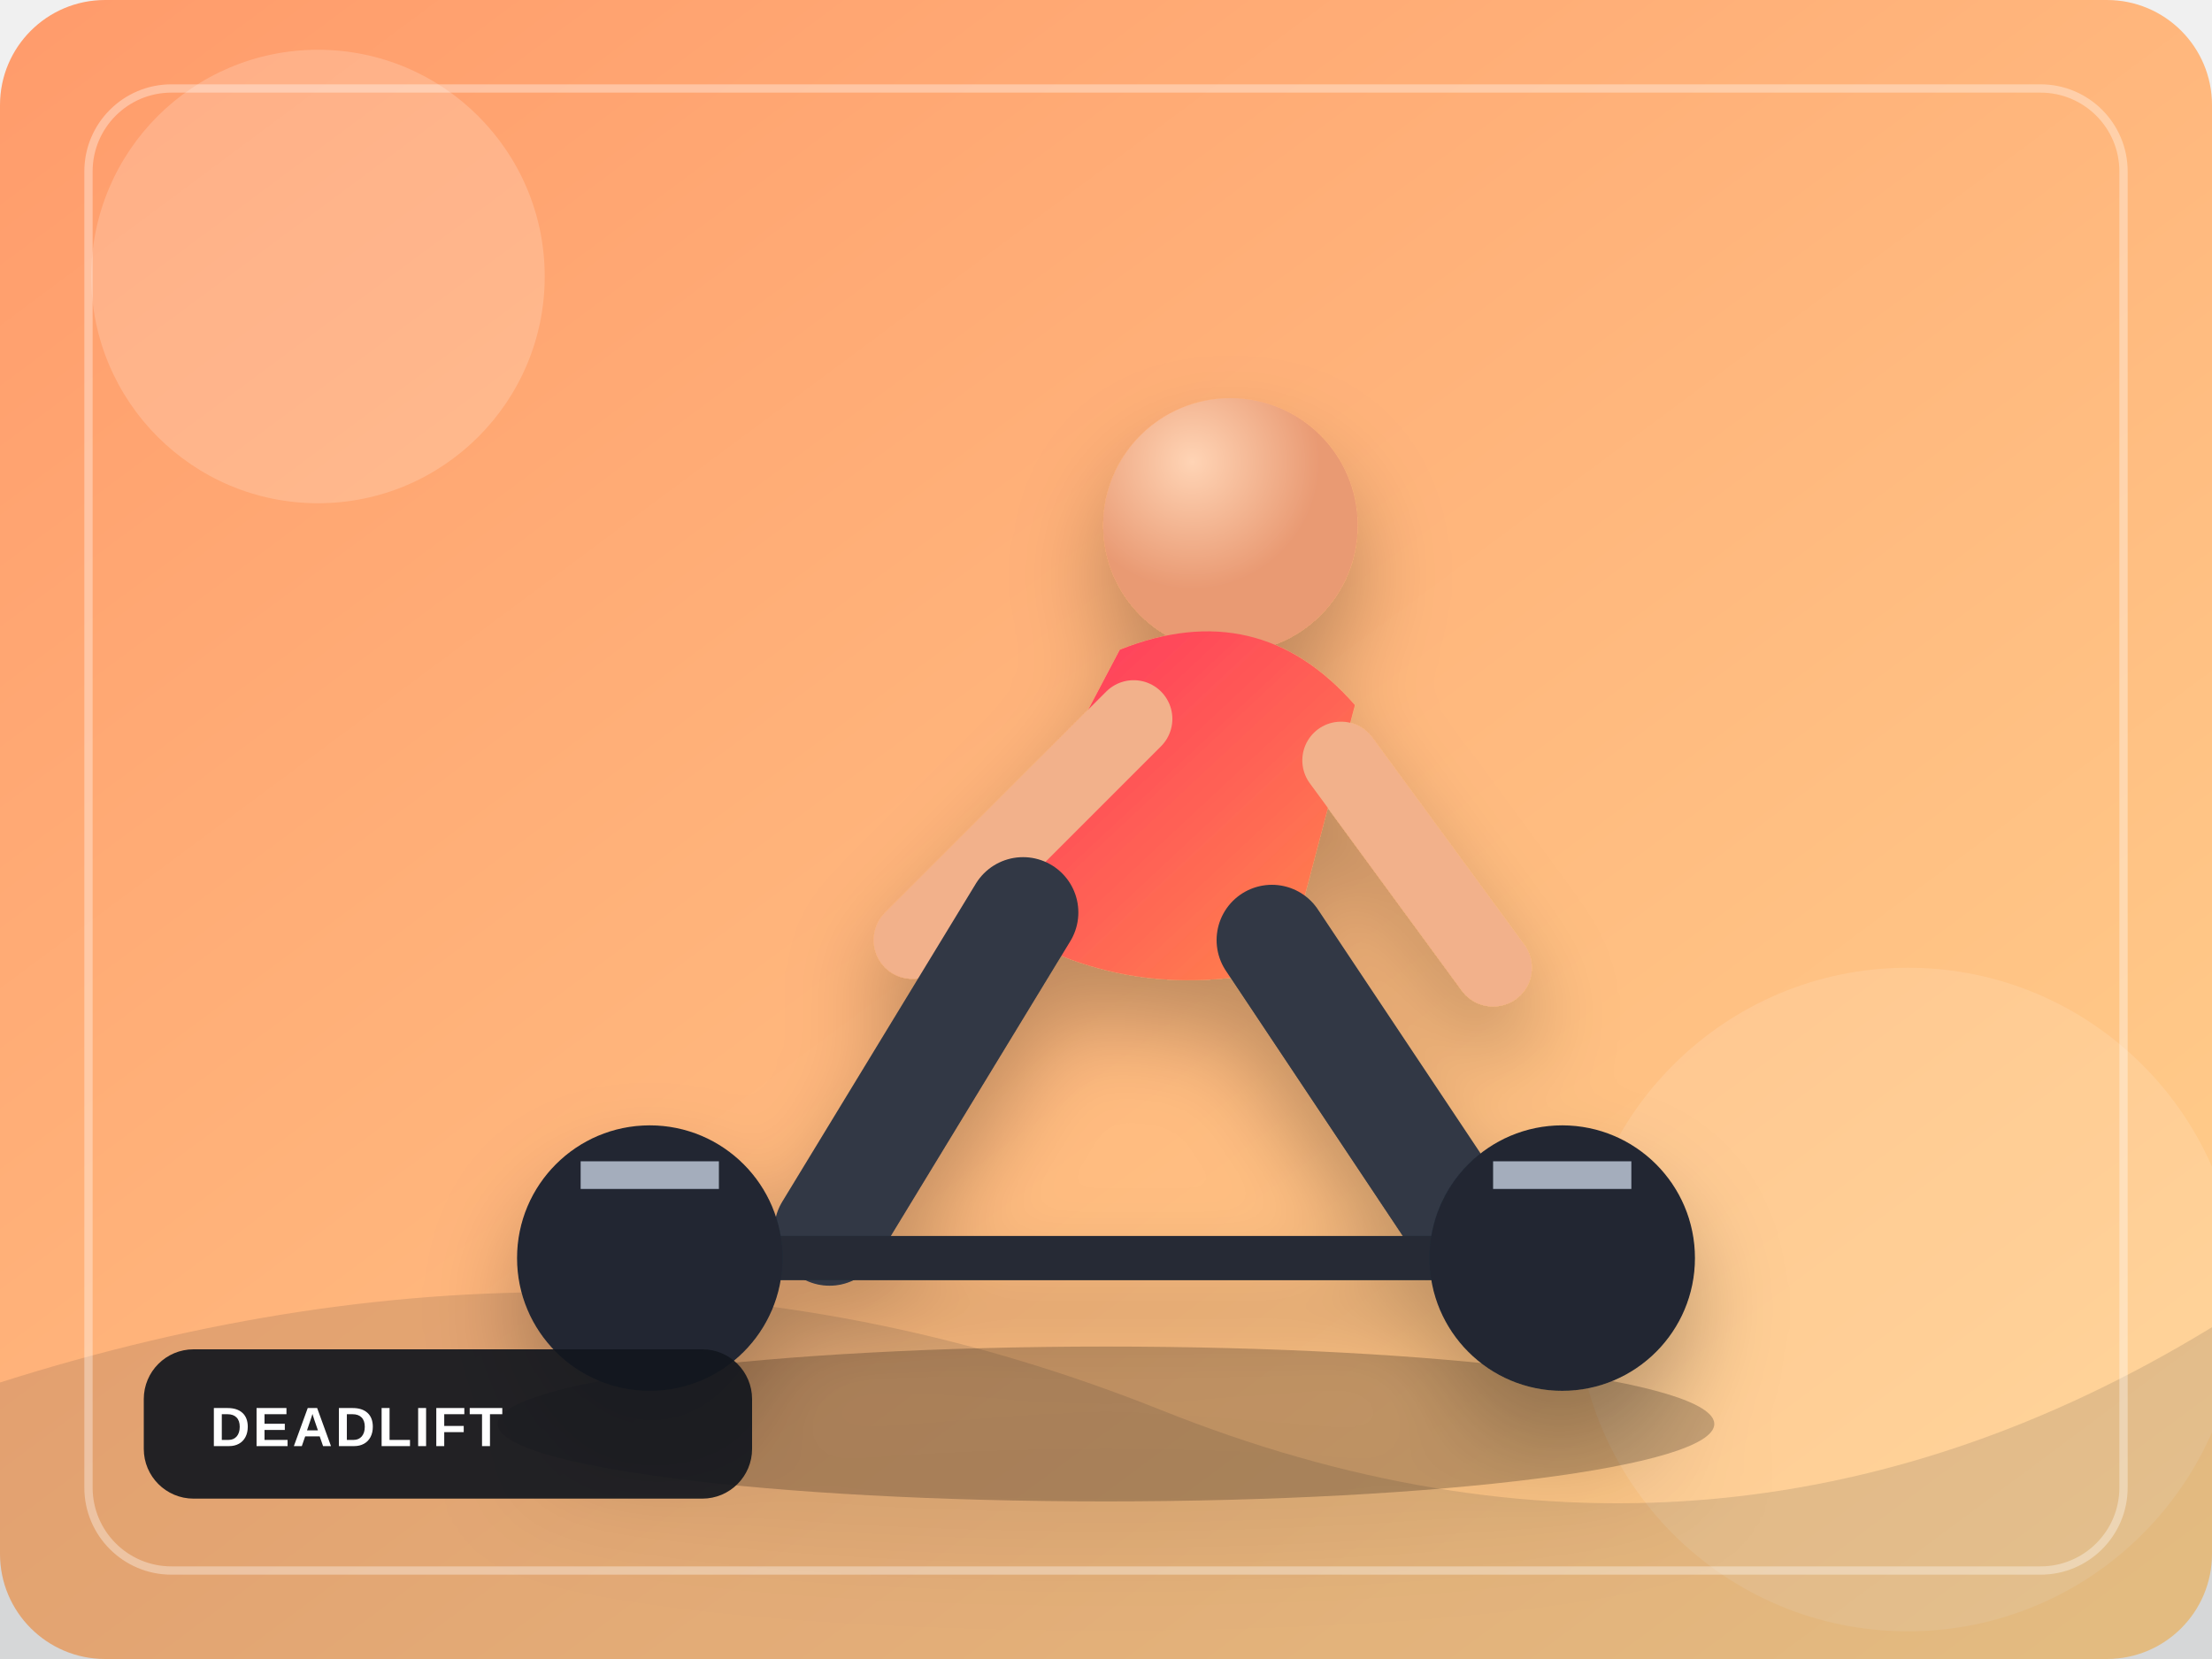
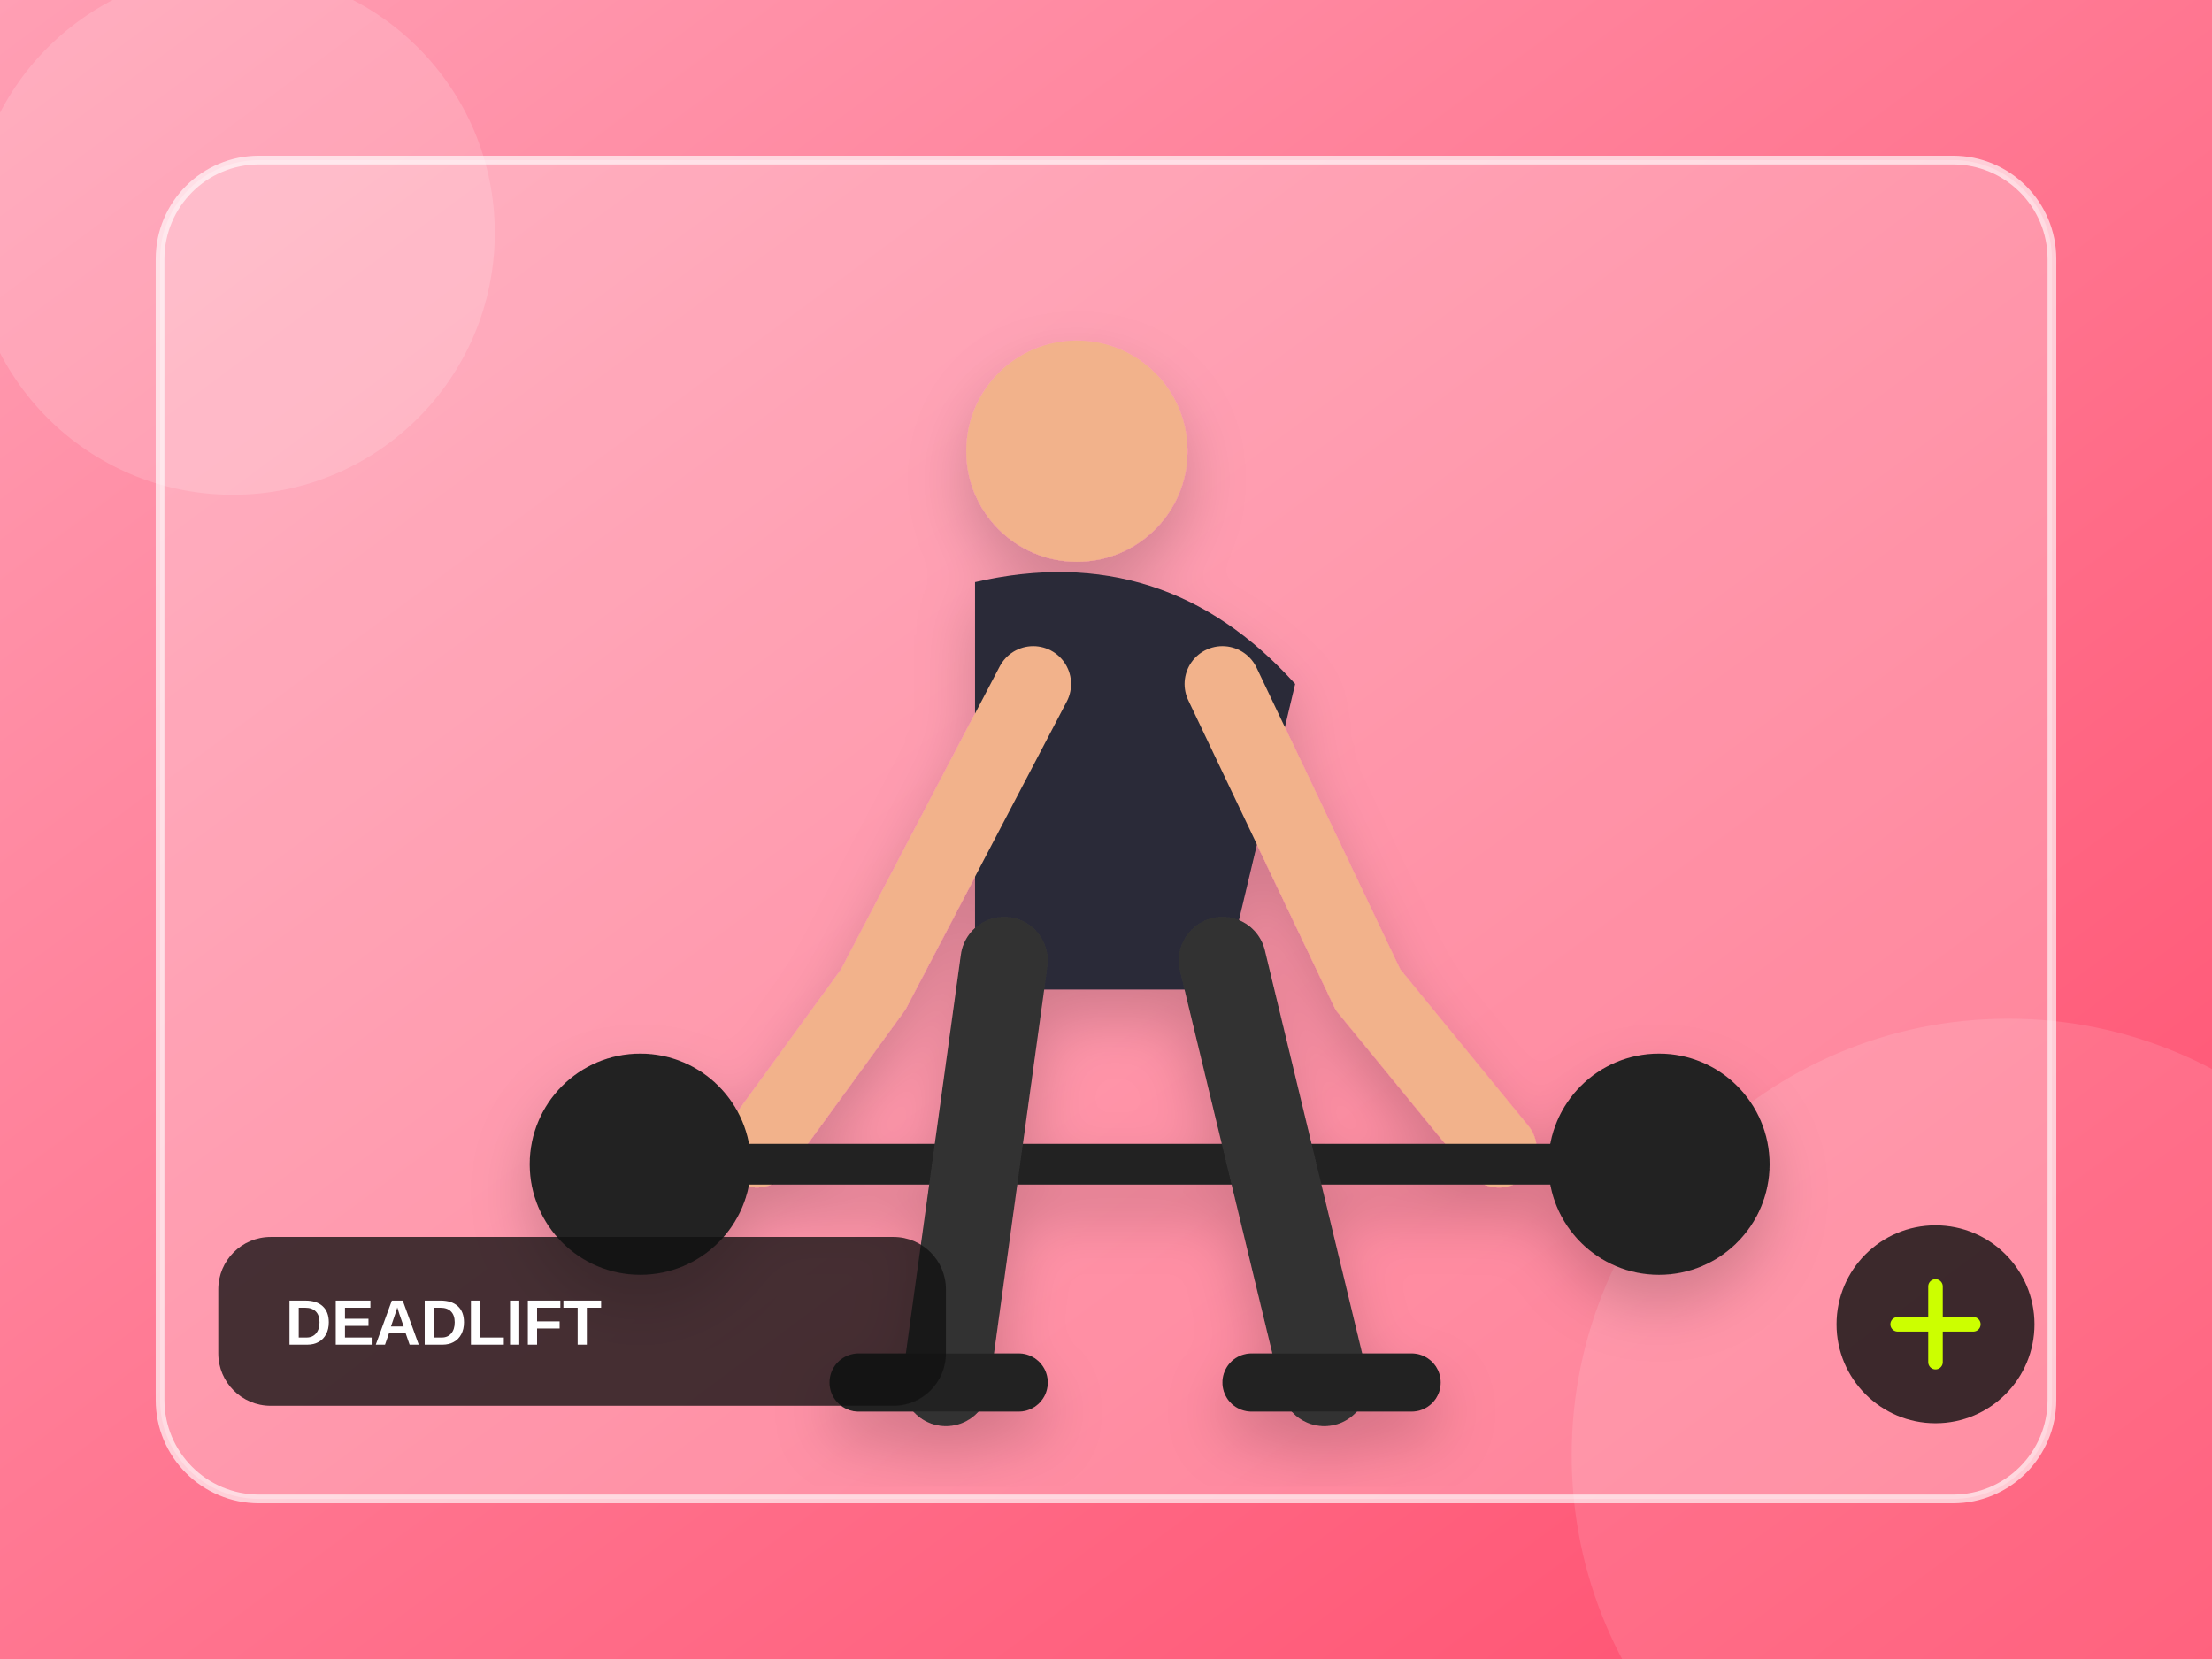
- <svg xmlns="http://www.w3.org/2000/svg" viewBox="0 0 800 600" role="img" aria-label="DEADLIFT 3D animated illustration">
+ <svg xmlns="http://www.w3.org/2000/svg" viewBox="0 0 760 570">
  <defs>
-     <linearGradient id="bg" x1="0" y1="0" x2="1" y2="1">
-       <stop stop-color="#ff9b6b" />
-       <stop offset="1" stop-color="#ffd28e" />
+     <linearGradient id="g" x1="0" y1="0" x2="1" y2="1">
+       <stop offset="0" stop-color="#ff9fb4" />
+       <stop offset="1" stop-color="#ff4d6d" />
    </linearGradient>
-     <linearGradient id="shirt" x1="0" y1="0" x2="1" y2="1">
-       <stop stop-color="#ff315f" />
-       <stop offset="1" stop-color="#ff8a4c" />
-     </linearGradient>
-     <radialGradient id="skin" cx="35%" cy="25%">
-       <stop stop-color="#ffd4b5" />
-       <stop offset="1" stop-color="#e99a73" />
-     </radialGradient>
-     <filter id="shadow" x="-30%" y="-30%" width="160%" height="160%">
-       <feDropShadow dx="0" dy="18" stdDeviation="16" flood-opacity=".25" />
+     <filter id="s">
+       <feDropShadow dx="0" dy="10" stdDeviation="10" flood-opacity=".18" />
    </filter>
-     <filter id="soft" x="-30%" y="-30%" width="160%" height="160%">
-       <feGaussianBlur stdDeviation="12" />
-     </filter>
-     <style>.float{animation:float 3.4s ease-in-out infinite} @keyframes float{0%,100%{transform:translateY(0)}50%{transform:translateY(-8px)}}</style>
  </defs>
-   <rect width="800" height="600" rx="38" fill="url(#bg)" />
-   <circle cx="115" cy="100" r="82" fill="#fff" opacity=".18" />
-   <circle cx="690" cy="470" r="120" fill="#fff" opacity=".12" />
-   <path d="M0 500 Q220 430 420 510 T800 480 V600 H0Z" fill="#0f1720" opacity=".12" />
-   <g filter="url(#shadow)">
-     <g class="float">
-       <ellipse cx="400" cy="515" rx="220" ry="28" fill="#000" opacity=".22" />
-       <circle cx="445" cy="190" r="46" fill="url(#skin)" />
-       <path d="M405 235 Q455 215 490 255 L465 350 Q405 365 355 330Z" fill="url(#shirt)" />
-       <path d="M410 260 L330 340" stroke="#f2b18b" stroke-width="28" stroke-linecap="round" />
-       <path d="M485 275 L540 350" stroke="#f2b18b" stroke-width="28" stroke-linecap="round" />
-       <path d="M370 330 L300 445" stroke="#303744" stroke-width="40" stroke-linecap="round" />
-       <path d="M460 340 L530 445" stroke="#303744" stroke-width="40" stroke-linecap="round" />
-       <path d="M245 455 H555" stroke="#252b35" stroke-width="16" />
-       <circle cx="235" cy="455" r="48" fill="#202733" />
-       <circle cx="565" cy="455" r="48" fill="#202733" />
-       <path d="M210 425 H260 M540 425 H590" stroke="#a4adbc" stroke-width="10" />
-     </g>
+   <rect width="760" height="570" fill="url(#g)" />
+   <circle cx="80" cy="80" r="90" fill="#fff" opacity=".16" />
+   <circle cx="690" cy="500" r="150" fill="#fff" opacity=".12" />
+   <rect x="55" y="55" width="650" height="460" rx="34" fill="#ffffff" opacity=".25" />
+   <rect x="55" y="55" width="650" height="460" rx="34" fill="none" stroke="#fff" stroke-width="3" opacity=".65" />
+   <g filter="url(#s)" transform="translate(0 10)">
+     <circle cx="370" cy="145" r="38" fill="#f2b28b" />
+     <path d="M335 190 Q400 175 445 225 L420 330 L335 330 Z" fill="#2b2b38" />
+     <path d="M355 225 L300 330 L260 385 M420 225 L470 330 L515 385" stroke="#f2b28b" stroke-width="26" stroke-linecap="round" />
+     <path d="M220 390 L570 390" stroke="#222" stroke-width="14" />
+     <circle cx="220" cy="390" r="38" fill="#222" />
+     <circle cx="570" cy="390" r="38" fill="#222" />
+     <path d="M345 320 L325 465 M420 320 L455 465" stroke="#333" stroke-width="30" stroke-linecap="round" />
+     <path d="M295 465 L350 465 M430 465 L485 465" stroke="#222" stroke-width="20" stroke-linecap="round" />
  </g>
-   <rect x="32" y="32" width="736" height="536" rx="30" fill="none" stroke="#fff" stroke-opacity=".35" stroke-width="3" />
-   <rect x="52" y="488" width="220" height="54" rx="18" fill="#11161d" opacity=".92" />
-   <text x="76" y="523" fill="#fff" font-family="Arial, sans-serif" font-size="20" font-weight="900" letter-spacing="1">DEADLIFT</text>
+   <rect x="75" y="425" width="250" height="58" rx="18" fill="#111" opacity=".78" />
+   <text x="98" y="462" font-family="Arial, sans-serif" font-size="22" font-weight="800" fill="#fff">DEADLIFT</text>
+   <circle cx="665" cy="455" r="34" fill="#111" opacity=".82" />
+   <path d="M652 455h26M665 442v26" stroke="#ccff00" stroke-width="5" stroke-linecap="round" />
</svg>
